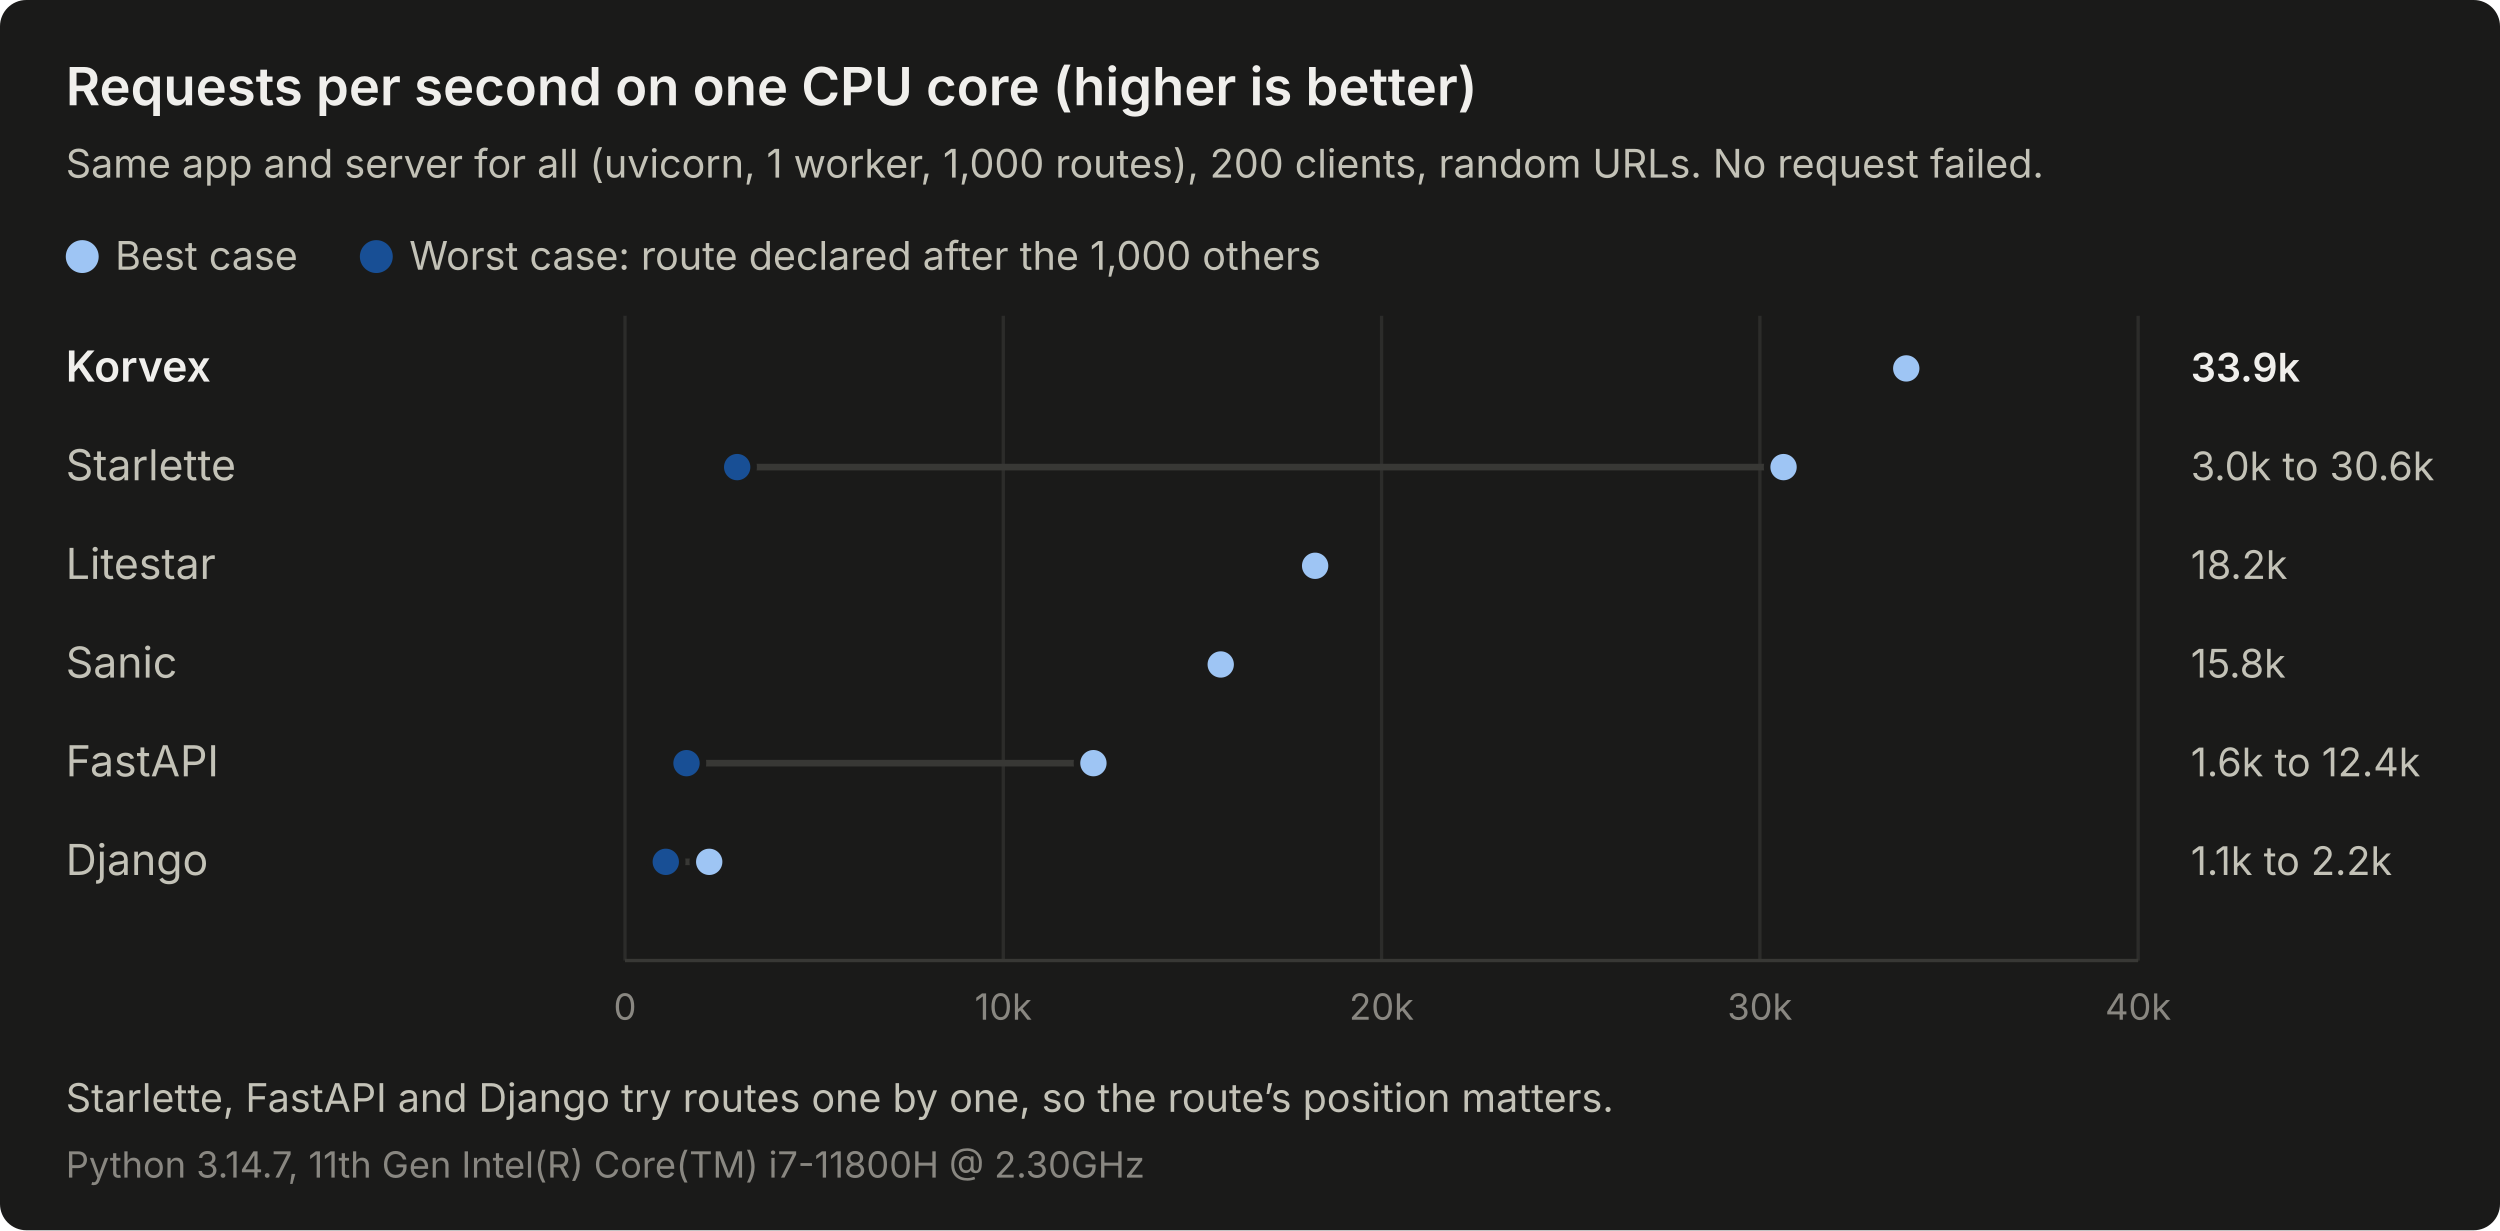
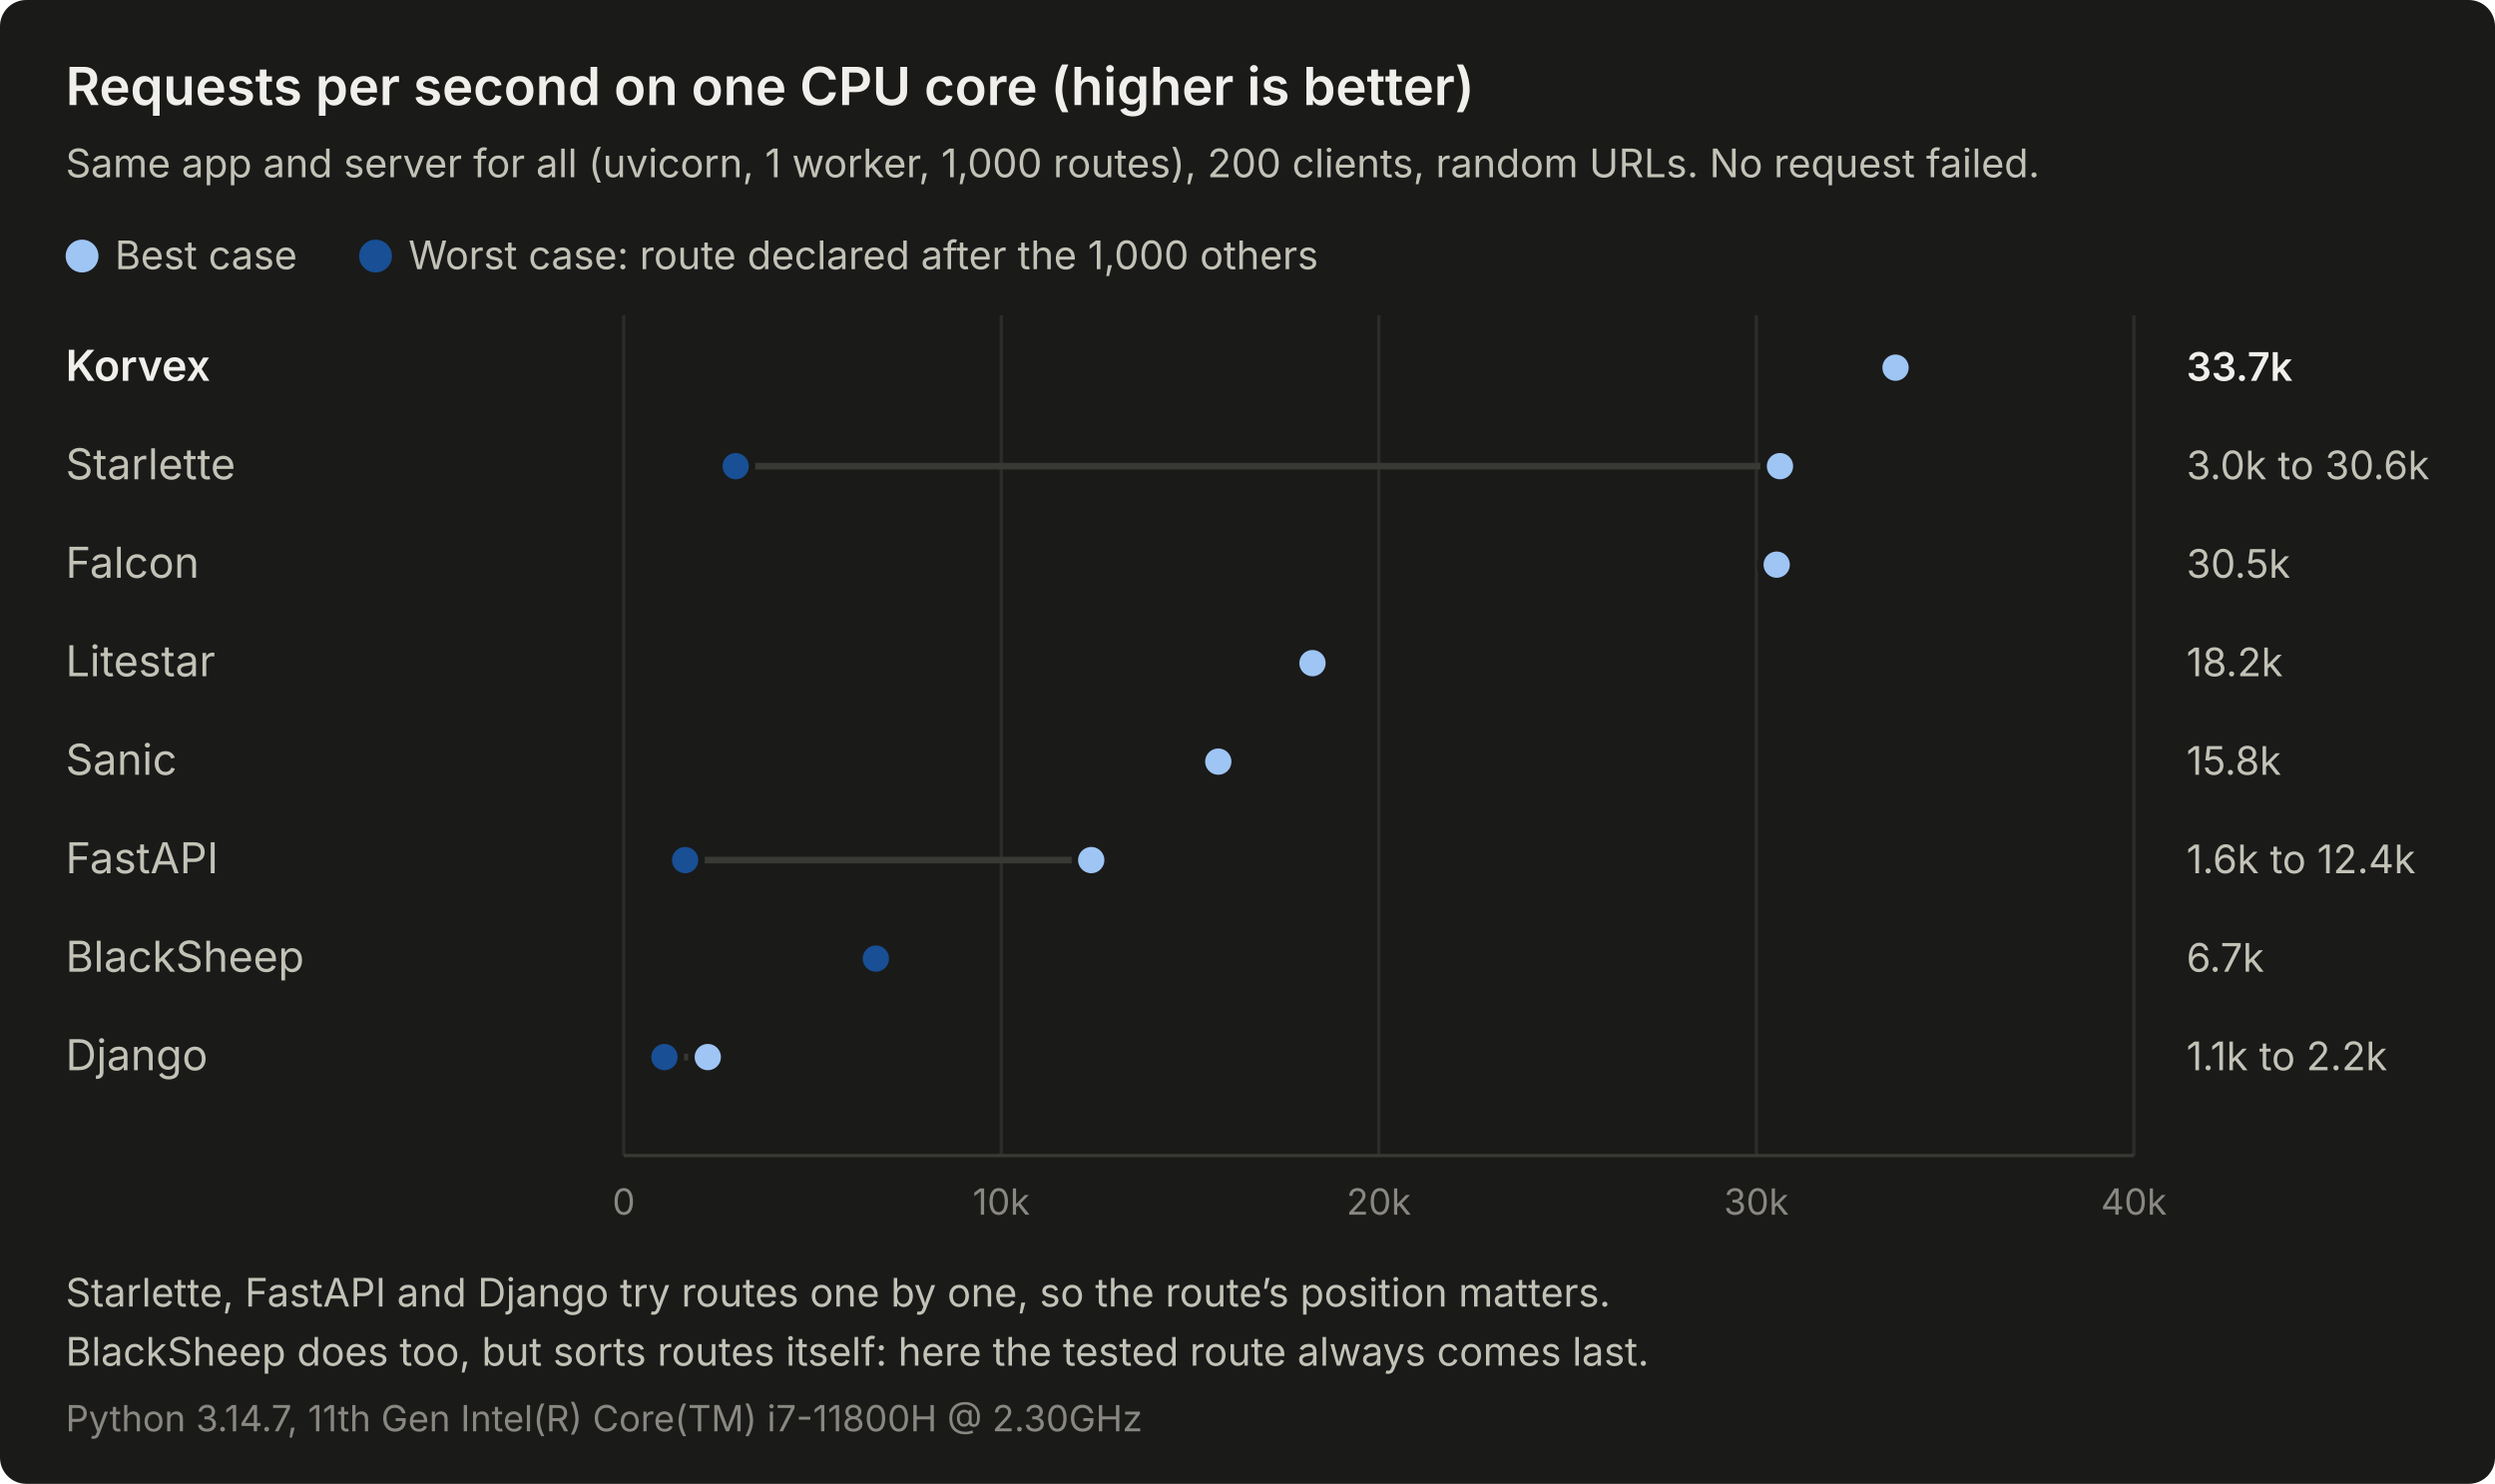
- <svg xmlns="http://www.w3.org/2000/svg" width="760" height="374" viewBox="0 0 760 374" font-family="system-ui, -apple-system, Segoe UI, sans-serif" role="img">
-   <rect width="760" height="374" rx="8" fill="#1a1a19" />
+ <svg xmlns="http://www.w3.org/2000/svg" width="760" height="452" viewBox="0 0 760 452" font-family="system-ui, -apple-system, Segoe UI, sans-serif" role="img">
+   <rect width="760" height="452" rx="8" fill="#1a1a19" />
  <text x="20" y="32" font-size="16" font-weight="600" fill="#f0efec">Requests per second on one CPU core (higher is better)</text>
  <text x="20" y="54" font-size="12" fill="#c3c2b7">Same app and server for all (uvicorn, 1 worker, 1,000 routes), 200 clients, random URLs. No request failed.</text>
  <circle cx="25" cy="78" r="5" fill="#9ec5f4" />
  <text x="35" y="82" font-size="12" fill="#c3c2b7">Best case</text>
  <circle cx="114.4" cy="78" r="5" fill="#184f95" />
  <text x="124.4" y="82" font-size="12" fill="#c3c2b7">Worst case: route declared after the 1,000 others</text>
-   <line x1="190.0" y1="96" x2="190.0" y2="292" stroke="#2c2c2a" stroke-width="1" />
-   <text x="190.0" y="310" font-size="11" text-anchor="middle" fill="#898781">0</text>
-   <line x1="305.0" y1="96" x2="305.0" y2="292" stroke="#2c2c2a" stroke-width="1" />
-   <text x="305.0" y="310" font-size="11" text-anchor="middle" fill="#898781">10k</text>
-   <line x1="420.0" y1="96" x2="420.0" y2="292" stroke="#2c2c2a" stroke-width="1" />
-   <text x="420.0" y="310" font-size="11" text-anchor="middle" fill="#898781">20k</text>
-   <line x1="535.0" y1="96" x2="535.0" y2="292" stroke="#2c2c2a" stroke-width="1" />
-   <text x="535.0" y="310" font-size="11" text-anchor="middle" fill="#898781">30k</text>
-   <line x1="650.0" y1="96" x2="650.0" y2="292" stroke="#2c2c2a" stroke-width="1" />
-   <text x="650.0" y="310" font-size="11" text-anchor="middle" fill="#898781">40k</text>
-   <line x1="190" y1="292" x2="650" y2="292" stroke="#383835" stroke-width="1" />
+   <line x1="190.0" y1="96" x2="190.0" y2="352" stroke="#2c2c2a" stroke-width="1" />
+   <text x="190.0" y="370" font-size="11" text-anchor="middle" fill="#898781">0</text>
+   <line x1="305.0" y1="96" x2="305.0" y2="352" stroke="#2c2c2a" stroke-width="1" />
+   <text x="305.0" y="370" font-size="11" text-anchor="middle" fill="#898781">10k</text>
+   <line x1="420.0" y1="96" x2="420.0" y2="352" stroke="#2c2c2a" stroke-width="1" />
+   <text x="420.0" y="370" font-size="11" text-anchor="middle" fill="#898781">20k</text>
+   <line x1="535.0" y1="96" x2="535.0" y2="352" stroke="#2c2c2a" stroke-width="1" />
+   <text x="535.0" y="370" font-size="11" text-anchor="middle" fill="#898781">30k</text>
+   <line x1="650.0" y1="96" x2="650.0" y2="352" stroke="#2c2c2a" stroke-width="1" />
+   <text x="650.0" y="370" font-size="11" text-anchor="middle" fill="#898781">40k</text>
+   <line x1="190" y1="352" x2="650" y2="352" stroke="#383835" stroke-width="1" />
  <text x="20" y="116" font-size="13" font-weight="600" fill="#f0efec">Korvex</text>
-   <circle cx="579.5" cy="112" r="5" fill="#9ec5f4" stroke="#1a1a19" stroke-width="2" />
-   <text x="666" y="116" font-size="12" font-weight="600" fill="#f0efec">33.9k</text>
+   <circle cx="577.4" cy="112" r="5" fill="#9ec5f4" stroke="#1a1a19" stroke-width="2" />
+   <text x="666" y="116" font-size="12" font-weight="600" fill="#f0efec">33.7k</text>
  <text x="20" y="146" font-size="13" fill="#c3c2b7">Starlette</text>
  <line x1="224.1" y1="142" x2="542.2" y2="142" stroke="#383835" stroke-width="2" stroke-linecap="round" />
  <circle cx="224.1" cy="142" r="5" fill="#184f95" stroke="#1a1a19" stroke-width="2" />
  <circle cx="542.2" cy="142" r="5" fill="#9ec5f4" stroke="#1a1a19" stroke-width="2" />
  <text x="666" y="146" font-size="12" fill="#c3c2b7">3.0k to 30.6k</text>
-   <text x="20" y="176" font-size="13" fill="#c3c2b7">Litestar</text>
-   <circle cx="399.8" cy="172" r="5" fill="#9ec5f4" stroke="#1a1a19" stroke-width="2" />
-   <text x="666" y="176" font-size="12" fill="#c3c2b7">18.2k</text>
-   <text x="20" y="206" font-size="13" fill="#c3c2b7">Sanic</text>
-   <circle cx="371.1" cy="202" r="5" fill="#9ec5f4" stroke="#1a1a19" stroke-width="2" />
-   <text x="666" y="206" font-size="12" fill="#c3c2b7">15.8k</text>
-   <text x="20" y="236" font-size="13" fill="#c3c2b7">FastAPI</text>
-   <line x1="208.7" y1="232" x2="332.4" y2="232" stroke="#383835" stroke-width="2" stroke-linecap="round" />
-   <circle cx="208.7" cy="232" r="5" fill="#184f95" stroke="#1a1a19" stroke-width="2" />
-   <circle cx="332.4" cy="232" r="5" fill="#9ec5f4" stroke="#1a1a19" stroke-width="2" />
-   <text x="666" y="236" font-size="12" fill="#c3c2b7">1.6k to 12.4k</text>
-   <text x="20" y="266" font-size="13" fill="#c3c2b7">Django</text>
-   <line x1="202.4" y1="262" x2="215.6" y2="262" stroke="#383835" stroke-width="2" stroke-linecap="round" />
-   <circle cx="202.4" cy="262" r="5" fill="#184f95" stroke="#1a1a19" stroke-width="2" />
-   <circle cx="215.6" cy="262" r="5" fill="#9ec5f4" stroke="#1a1a19" stroke-width="2" />
-   <text x="666" y="266" font-size="12" fill="#c3c2b7">1.1k to 2.2k</text>
-   <text x="20" y="338" font-size="12" fill="#c3c2b7">Starlette, FastAPI and Django try routes one by one, so the route’s position matters.</text>
-   <text x="20" y="358" font-size="11" fill="#898781">Python 3.14.7, 11th Gen Intel(R) Core(TM) i7-11800H @ 2.30GHz</text>
+   <text x="20" y="176" font-size="13" fill="#c3c2b7">Falcon</text>
+   <circle cx="541.2" cy="172" r="5" fill="#9ec5f4" stroke="#1a1a19" stroke-width="2" />
+   <text x="666" y="176" font-size="12" fill="#c3c2b7">30.5k</text>
+   <text x="20" y="206" font-size="13" fill="#c3c2b7">Litestar</text>
+   <circle cx="399.8" cy="202" r="5" fill="#9ec5f4" stroke="#1a1a19" stroke-width="2" />
+   <text x="666" y="206" font-size="12" fill="#c3c2b7">18.2k</text>
+   <text x="20" y="236" font-size="13" fill="#c3c2b7">Sanic</text>
+   <circle cx="371.1" cy="232" r="5" fill="#9ec5f4" stroke="#1a1a19" stroke-width="2" />
+   <text x="666" y="236" font-size="12" fill="#c3c2b7">15.8k</text>
+   <text x="20" y="266" font-size="13" fill="#c3c2b7">FastAPI</text>
+   <line x1="208.7" y1="262" x2="332.4" y2="262" stroke="#383835" stroke-width="2" stroke-linecap="round" />
+   <circle cx="208.7" cy="262" r="5" fill="#184f95" stroke="#1a1a19" stroke-width="2" />
+   <circle cx="332.4" cy="262" r="5" fill="#9ec5f4" stroke="#1a1a19" stroke-width="2" />
+   <text x="666" y="266" font-size="12" fill="#c3c2b7">1.6k to 12.4k</text>
+   <text x="20" y="296" font-size="13" fill="#c3c2b7">BlackSheep</text>
+   <circle cx="266.8" cy="292" r="5" fill="#184f95" stroke="#1a1a19" stroke-width="2" />
+   <text x="666" y="296" font-size="12" fill="#c3c2b7">6.7k</text>
+   <text x="20" y="326" font-size="13" fill="#c3c2b7">Django</text>
+   <line x1="202.4" y1="322" x2="215.6" y2="322" stroke="#383835" stroke-width="2" stroke-linecap="round" />
+   <circle cx="202.4" cy="322" r="5" fill="#184f95" stroke="#1a1a19" stroke-width="2" />
+   <circle cx="215.6" cy="322" r="5" fill="#9ec5f4" stroke="#1a1a19" stroke-width="2" />
+   <text x="666" y="326" font-size="12" fill="#c3c2b7">1.1k to 2.2k</text>
+   <text x="20" y="398" font-size="12" fill="#c3c2b7">Starlette, FastAPI and Django try routes one by one, so the route’s position matters.</text>
+   <text x="20" y="416" font-size="12" fill="#c3c2b7">BlackSheep does too, but sorts routes itself: here the tested route always comes last.</text>
+   <text x="20" y="436" font-size="11" fill="#898781">Python 3.14.7, 11th Gen Intel(R) Core(TM) i7-11800H @ 2.30GHz</text>
</svg>
